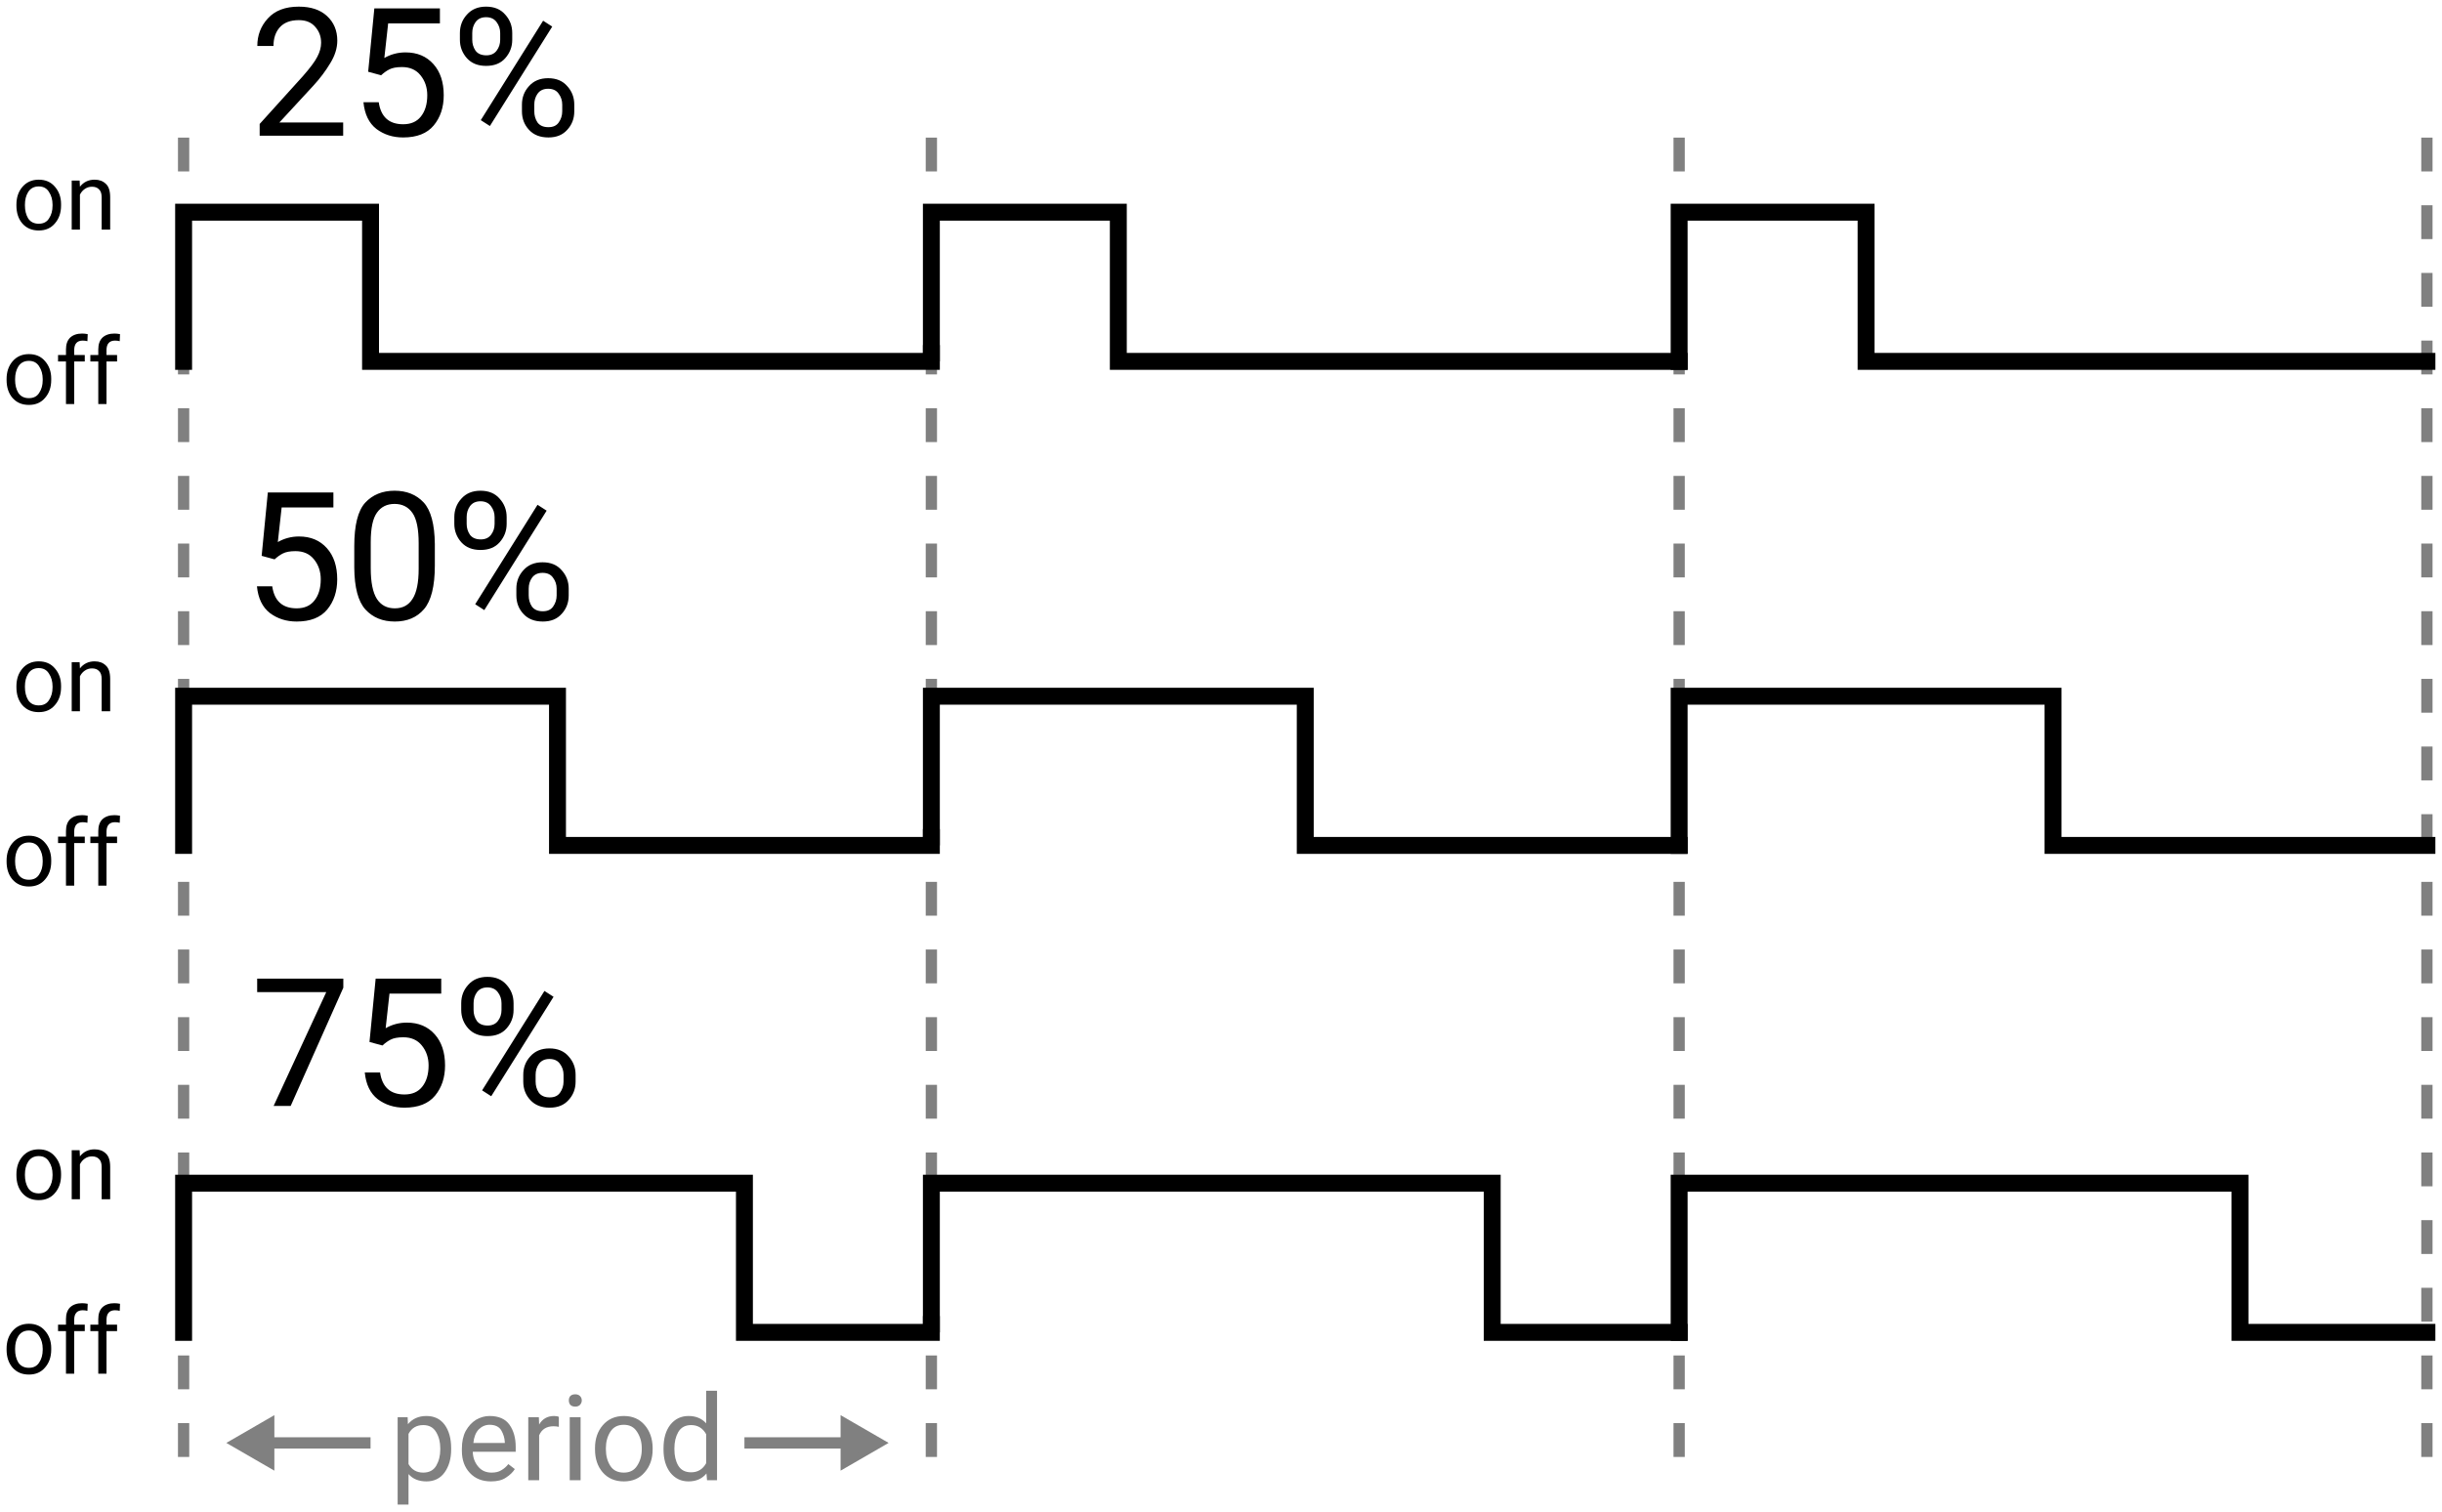
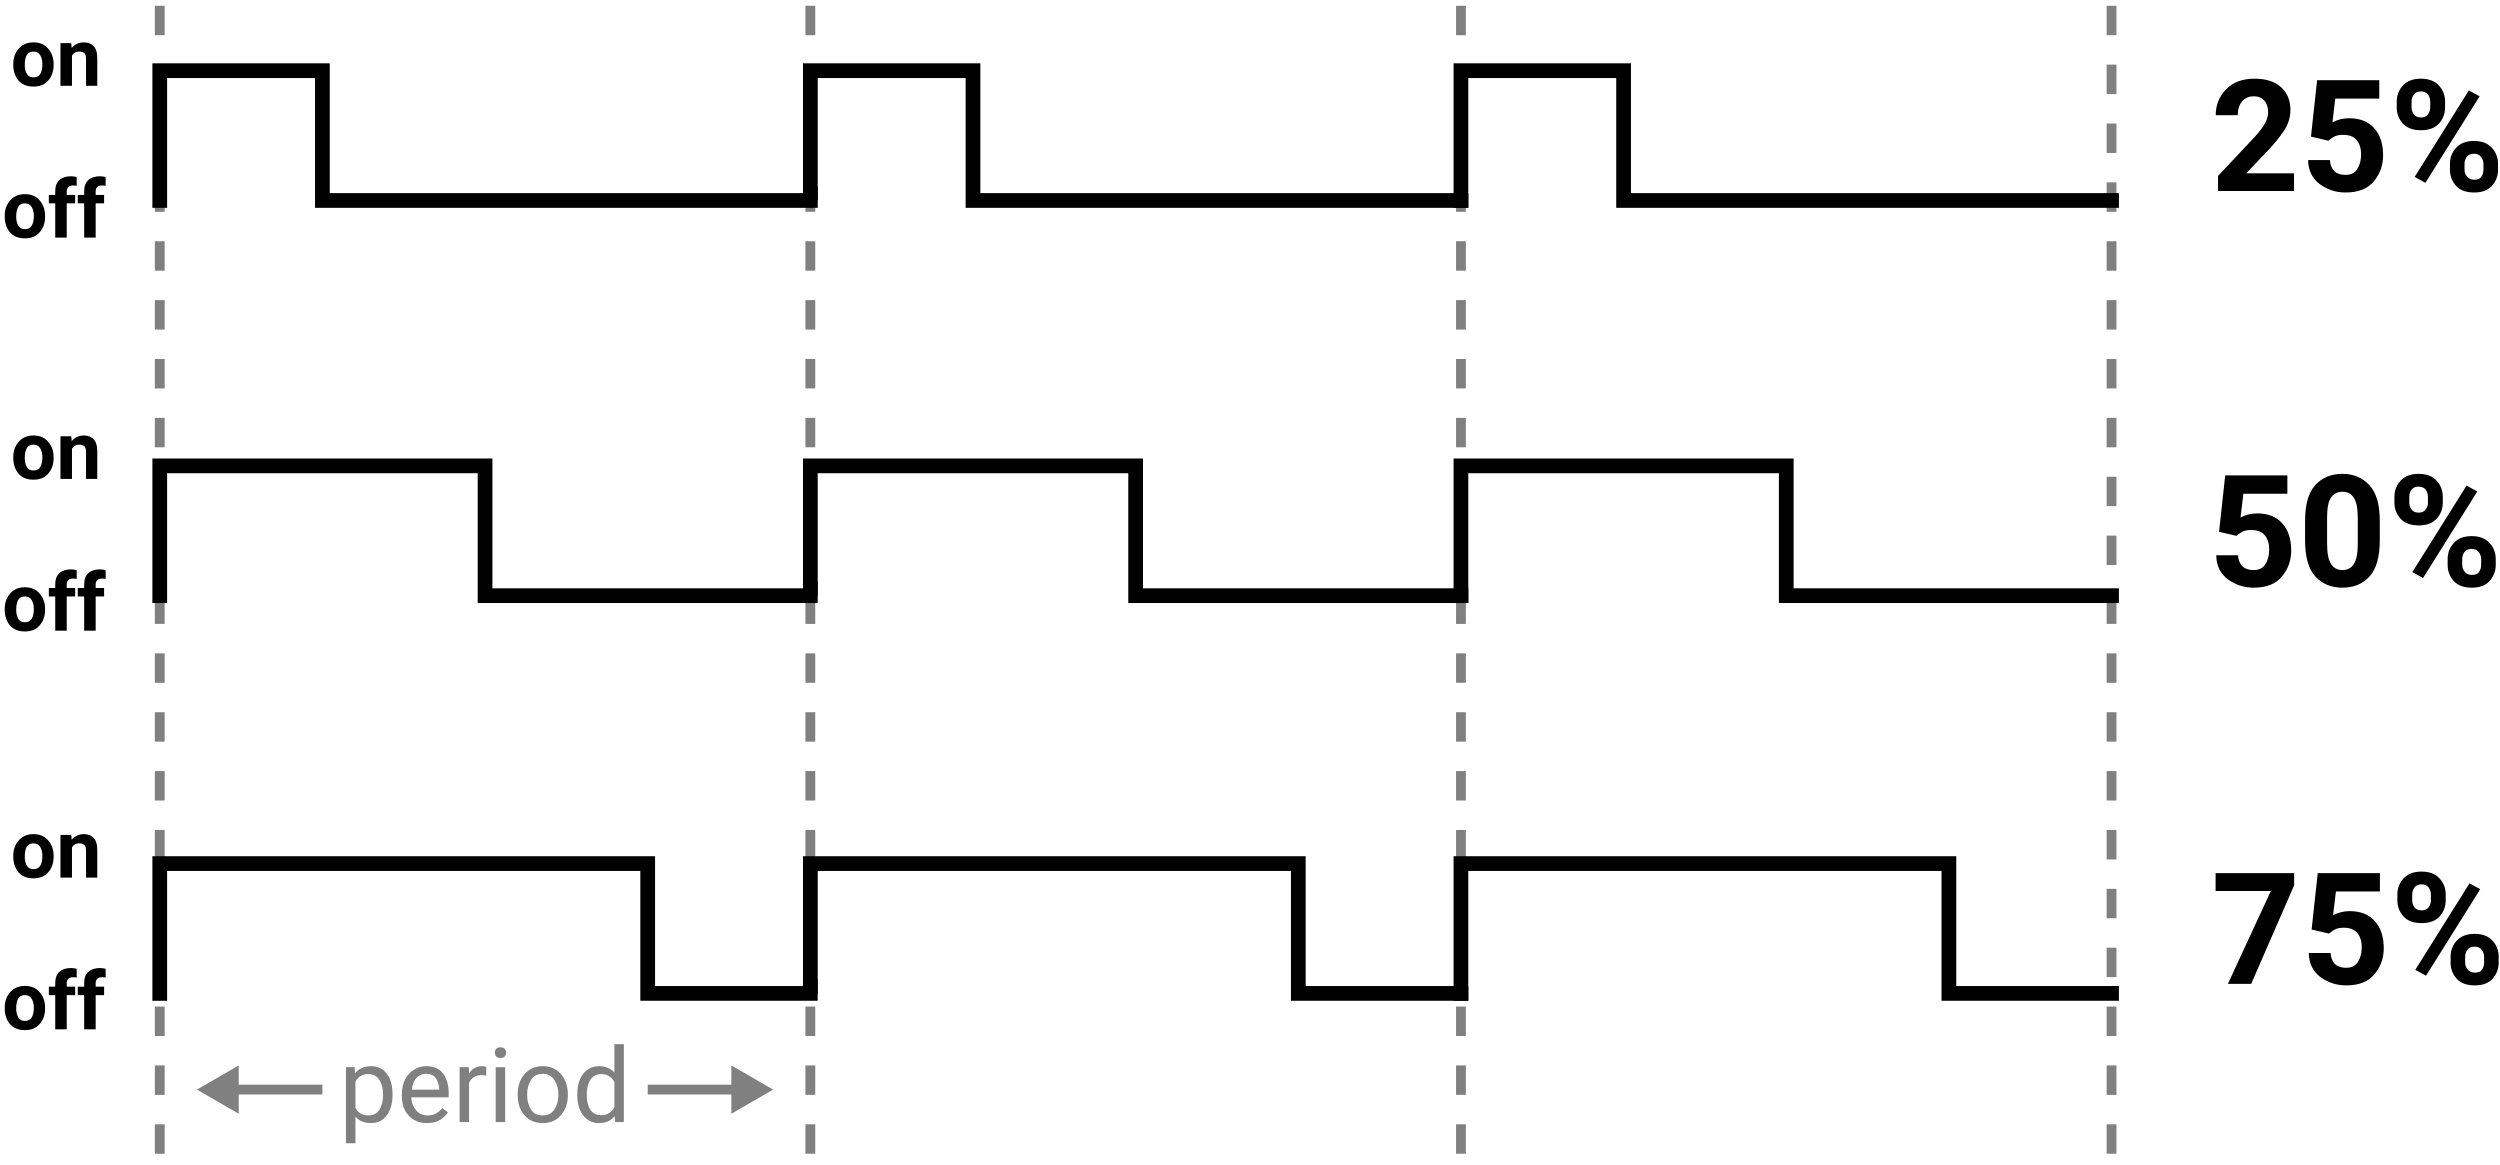
- <svg xmlns="http://www.w3.org/2000/svg" width="491.067" height="303.883" viewBox="0 0 129.928 80.402">
+ <svg xmlns="http://www.w3.org/2000/svg" width="577.815" height="269.089" viewBox="0 0 152.88 71.196">
  <defs>
    <marker id="a" refX="0" refY="0" orient="auto" overflow="visible">
      <path d="M-2.308 0l3.46-2v4z" fill="gray" fill-rule="evenodd" stroke="gray" stroke-width=".4pt" />
    </marker>
    <marker id="b" refX="0" refY="0" orient="auto" overflow="visible">
      <path d="M-2.308 0l3.46-2v4z" fill="gray" fill-rule="evenodd" stroke="gray" stroke-width=".4pt" />
    </marker>
  </defs>
-   <path d="M129.125 7.322V78.76M89.34 7.322V78.76M49.554 7.322V78.76M9.769 7.322V78.76" fill="none" stroke="gray" stroke-width=".6" stroke-dasharray="1.8,1.8" />
-   <text style="line-height:1.25;-inkscape-font-specification:Roboto" x="-3.574" y="35.905" transform="matrix(1.00123 0 0 .99877 16.53 -2.885)" font-size="9.537" font-family="Roboto" stroke-width=".265">
-     <tspan x="-3.574" y="35.905">50%</tspan>
+   <path d="M129.125.353v70.49M89.34.353v70.49M49.554.353v70.49M9.769.353v70.49" fill="none" stroke="gray" stroke-width=".6" stroke-dasharray="1.8,1.8" />
+   <text style="line-height:1.25;-inkscape-font-specification:'Roboto Bold'" x="118.353" y="45.754" transform="matrix(1.00123 0 0 .99877 16.53 -9.854)" font-size="9.537" font-family="Roboto" stroke-width=".265" font-weight="700">
+     <tspan x="118.353" y="45.754" style="-inkscape-font-specification:'Roboto Bold'">50%</tspan>
  </text>
-   <path d="M9.769 44.983v-7.938h19.893v7.938h19.892v-.418" fill="none" stroke="#000" stroke-width=".9" stroke-linecap="square" />
-   <path d="M49.554 44.983v-7.938h19.893v7.938H89.34v-.418" fill="none" stroke="#000" stroke-width=".9" />
-   <path d="M89.34 44.983v-7.938h19.893v7.938h19.892" fill="none" stroke="#000" stroke-width=".9" stroke-linecap="square" />
-   <text style="line-height:1.25;-inkscape-font-specification:Roboto" x="-3.273" y="10.119" transform="matrix(1.00123 0 0 .99877 16.53 -2.885)" font-size="9.537" font-family="Roboto" stroke-width=".265">
-     <tspan x="-3.273" y="10.119">25%</tspan>
+   <path d="M9.769 36.426v-7.938h19.893v7.938h19.892v-.418" fill="none" stroke="#000" stroke-width=".9" stroke-linecap="square" />
+   <path d="M49.554 36.426v-7.938h19.893v7.938H89.34v-.418" fill="none" stroke="#000" stroke-width=".9" />
+   <path d="M89.34 36.426v-7.938h19.893v7.938h19.892" fill="none" stroke="#000" stroke-width=".9" stroke-linecap="square" />
+   <text style="line-height:1.25;-inkscape-font-specification:'Roboto Bold'" x="118.493" y="21.557" transform="matrix(1.00123 0 0 .99877 16.53 -9.854)" font-size="9.537" font-family="Roboto" stroke-width=".265" font-weight="700">
+     <tspan x="118.493" y="21.557" style="-inkscape-font-specification:'Roboto Bold'">25%</tspan>
  </text>
-   <path d="M9.769 19.229V11.29h9.946v7.938h29.84v-.418M89.34 19.229V11.29h9.946v7.938h29.84" fill="none" stroke="#000" stroke-width=".9" stroke-linecap="square" />
-   <path d="M49.554 19.229V11.29h9.947v7.938H89.34v-.418" fill="none" stroke="#000" stroke-width=".9" />
-   <text style="line-height:1.25;-inkscape-font-specification:Roboto" x="-3.205" y="61.806" transform="matrix(1.00123 0 0 .99877 16.53 -2.885)" font-size="9.537" font-family="Roboto" stroke-width=".265">
-     <tspan x="-3.205" y="61.806">75%</tspan>
+   <path d="M9.769 12.259V4.322h9.946v7.937h29.84v-.418M89.34 12.259V4.322h9.946v7.937h29.84" fill="none" stroke="#000" stroke-width=".9" stroke-linecap="square" />
+   <path d="M49.554 12.259V4.322h9.947v7.937H89.34v-.418" fill="none" stroke="#000" stroke-width=".9" />
+   <text style="line-height:1.25;-inkscape-font-specification:'Roboto Bold'" x="118.53" y="70.106" transform="matrix(1.00123 0 0 .99877 16.53 -9.854)" font-size="9.537" font-family="Roboto" stroke-width=".265" font-weight="700">
+     <tspan x="118.53" y="70.106" style="-inkscape-font-specification:'Roboto Bold'">75%</tspan>
  </text>
-   <path d="M9.769 70.893v-7.937h29.839v7.937h9.946v-.418" fill="none" stroke="#000" stroke-width=".9" stroke-linecap="square" />
-   <path d="M49.554 70.893v-7.937h29.84v7.937h9.946v-.418" fill="none" stroke="#000" stroke-width=".9" />
-   <path d="M89.34 70.893v-7.937h29.839v7.937h9.946" fill="none" stroke="#000" stroke-width=".9" stroke-linecap="square" />
-   <text style="line-height:.85;-inkscape-font-specification:Roboto;text-align:center" x="13.111" y="81.745" transform="matrix(1.00123 0 0 .99877 16.53 -2.885)" font-size="7.417" font-family="Roboto" text-anchor="middle" stroke-width=".265">
-     <tspan x="13.111" y="81.745" font-size="6.358" fill="gray">period</tspan>
+   <path d="M9.769 60.749V52.81h29.839v7.938h9.946v-.418" fill="none" stroke="#000" stroke-width=".9" stroke-linecap="square" />
+   <path d="M49.554 60.749V52.81h29.84v7.938h9.946v-.418" fill="none" stroke="#000" stroke-width=".9" />
+   <path d="M89.34 60.749V52.81h29.839v7.938h9.946" fill="none" stroke="#000" stroke-width=".9" stroke-linecap="square" />
+   <text style="line-height:.85;-inkscape-font-specification:Roboto;text-align:center" x="13.111" y="78.566" transform="matrix(1.00123 0 0 .99877 16.53 -9.854)" font-size="7.417" font-family="Roboto" text-anchor="middle" stroke-width=".265">
+     <tspan x="13.111" y="78.566" font-size="6.358" fill="gray">period</tspan>
  </text>
-   <path d="M-2.783 79.66h5.968" fill="none" stroke="gray" stroke-width=".6" marker-start="url(#a)" transform="translate(16.53 -2.885)" />
-   <path d="M29.045 79.66h-5.967" fill="none" stroke="gray" stroke-width=".6" marker-start="url(#b)" transform="translate(16.53 -2.885)" />
-   <text style="line-height:1.25;-inkscape-font-specification:Roboto" x="-15.875" y="15.102" font-size="4.939" font-family="Roboto" stroke-width=".265" transform="translate(16.53 -2.885)">
-     <tspan x="-15.875" y="15.102">on</tspan>
+   <path d="M-2.783 76.485h5.968" fill="none" stroke="gray" stroke-width=".6" marker-start="url(#a)" transform="translate(16.53 -9.854)" />
+   <path d="M29.045 76.485h-5.967" fill="none" stroke="gray" stroke-width=".6" marker-start="url(#b)" transform="translate(16.53 -9.854)" />
+   <text style="line-height:1.25;-inkscape-font-specification:'Roboto Bold'" x="-15.875" y="15.102" font-size="4.939" font-family="Roboto" stroke-width=".265" font-weight="700" transform="translate(16.53 -9.854)">
+     <tspan x="-15.875" y="15.102" style="-inkscape-font-specification:'Roboto Bold'">on</tspan>
  </text>
-   <text style="line-height:1.25;-inkscape-font-specification:Roboto" x="-16.4" y="24.382" font-size="4.939" font-family="Roboto" stroke-width=".265" transform="translate(16.53 -2.885)">
-     <tspan x="-16.4" y="24.382">off</tspan>
+   <text style="line-height:1.25;-inkscape-font-specification:'Roboto Bold'" x="-16.4" y="24.382" font-size="4.939" font-family="Roboto" stroke-width=".265" font-weight="700" transform="translate(16.53 -9.854)">
+     <tspan x="-16.4" y="24.382" style="-inkscape-font-specification:'Roboto Bold'">off</tspan>
  </text>
-   <text style="line-height:1.25;-inkscape-font-specification:Roboto" x="-15.875" y="40.729" font-size="4.939" font-family="Roboto" stroke-width=".265" transform="translate(16.53 -2.885)">
-     <tspan x="-15.875" y="40.729">on</tspan>
+   <text style="line-height:1.25;-inkscape-font-specification:'Roboto Bold'" x="-15.875" y="39.141" font-size="4.939" font-family="Roboto" stroke-width=".265" font-weight="700" transform="translate(16.53 -9.854)">
+     <tspan x="-15.875" y="39.141" style="-inkscape-font-specification:'Roboto Bold'">on</tspan>
  </text>
-   <text style="line-height:1.25;-inkscape-font-specification:Roboto" x="-16.4" y="50.009" font-size="4.939" font-family="Roboto" stroke-width=".265" transform="translate(16.53 -2.885)">
-     <tspan x="-16.4" y="50.009">off</tspan>
+   <text style="line-height:1.25;-inkscape-font-specification:'Roboto Bold'" x="-16.4" y="48.421" font-size="4.939" font-family="Roboto" stroke-width=".265" font-weight="700" transform="translate(16.53 -9.854)">
+     <tspan x="-16.4" y="48.421" style="-inkscape-font-specification:'Roboto Bold'">off</tspan>
  </text>
-   <text style="line-height:1.25;-inkscape-font-specification:Roboto" x="-15.875" y="66.696" font-size="4.939" font-family="Roboto" stroke-width=".265" transform="translate(16.53 -2.885)">
-     <tspan x="-15.875" y="66.696">on</tspan>
+   <text style="line-height:1.25;-inkscape-font-specification:'Roboto Bold'" x="-15.875" y="63.521" font-size="4.939" font-family="Roboto" stroke-width=".265" font-weight="700" transform="translate(16.53 -9.854)">
+     <tspan x="-15.875" y="63.521" style="-inkscape-font-specification:'Roboto Bold'">on</tspan>
  </text>
-   <text style="line-height:1.25;-inkscape-font-specification:Roboto" x="-16.4" y="75.976" font-size="4.939" font-family="Roboto" stroke-width=".265" transform="translate(16.53 -2.885)">
-     <tspan x="-16.4" y="75.976">off</tspan>
+   <text style="line-height:1.25;-inkscape-font-specification:'Roboto Bold'" x="-16.4" y="72.801" font-size="4.939" font-family="Roboto" stroke-width=".265" font-weight="700" transform="translate(16.53 -9.854)">
+     <tspan x="-16.4" y="72.801" style="-inkscape-font-specification:'Roboto Bold'">off</tspan>
  </text>
</svg>
